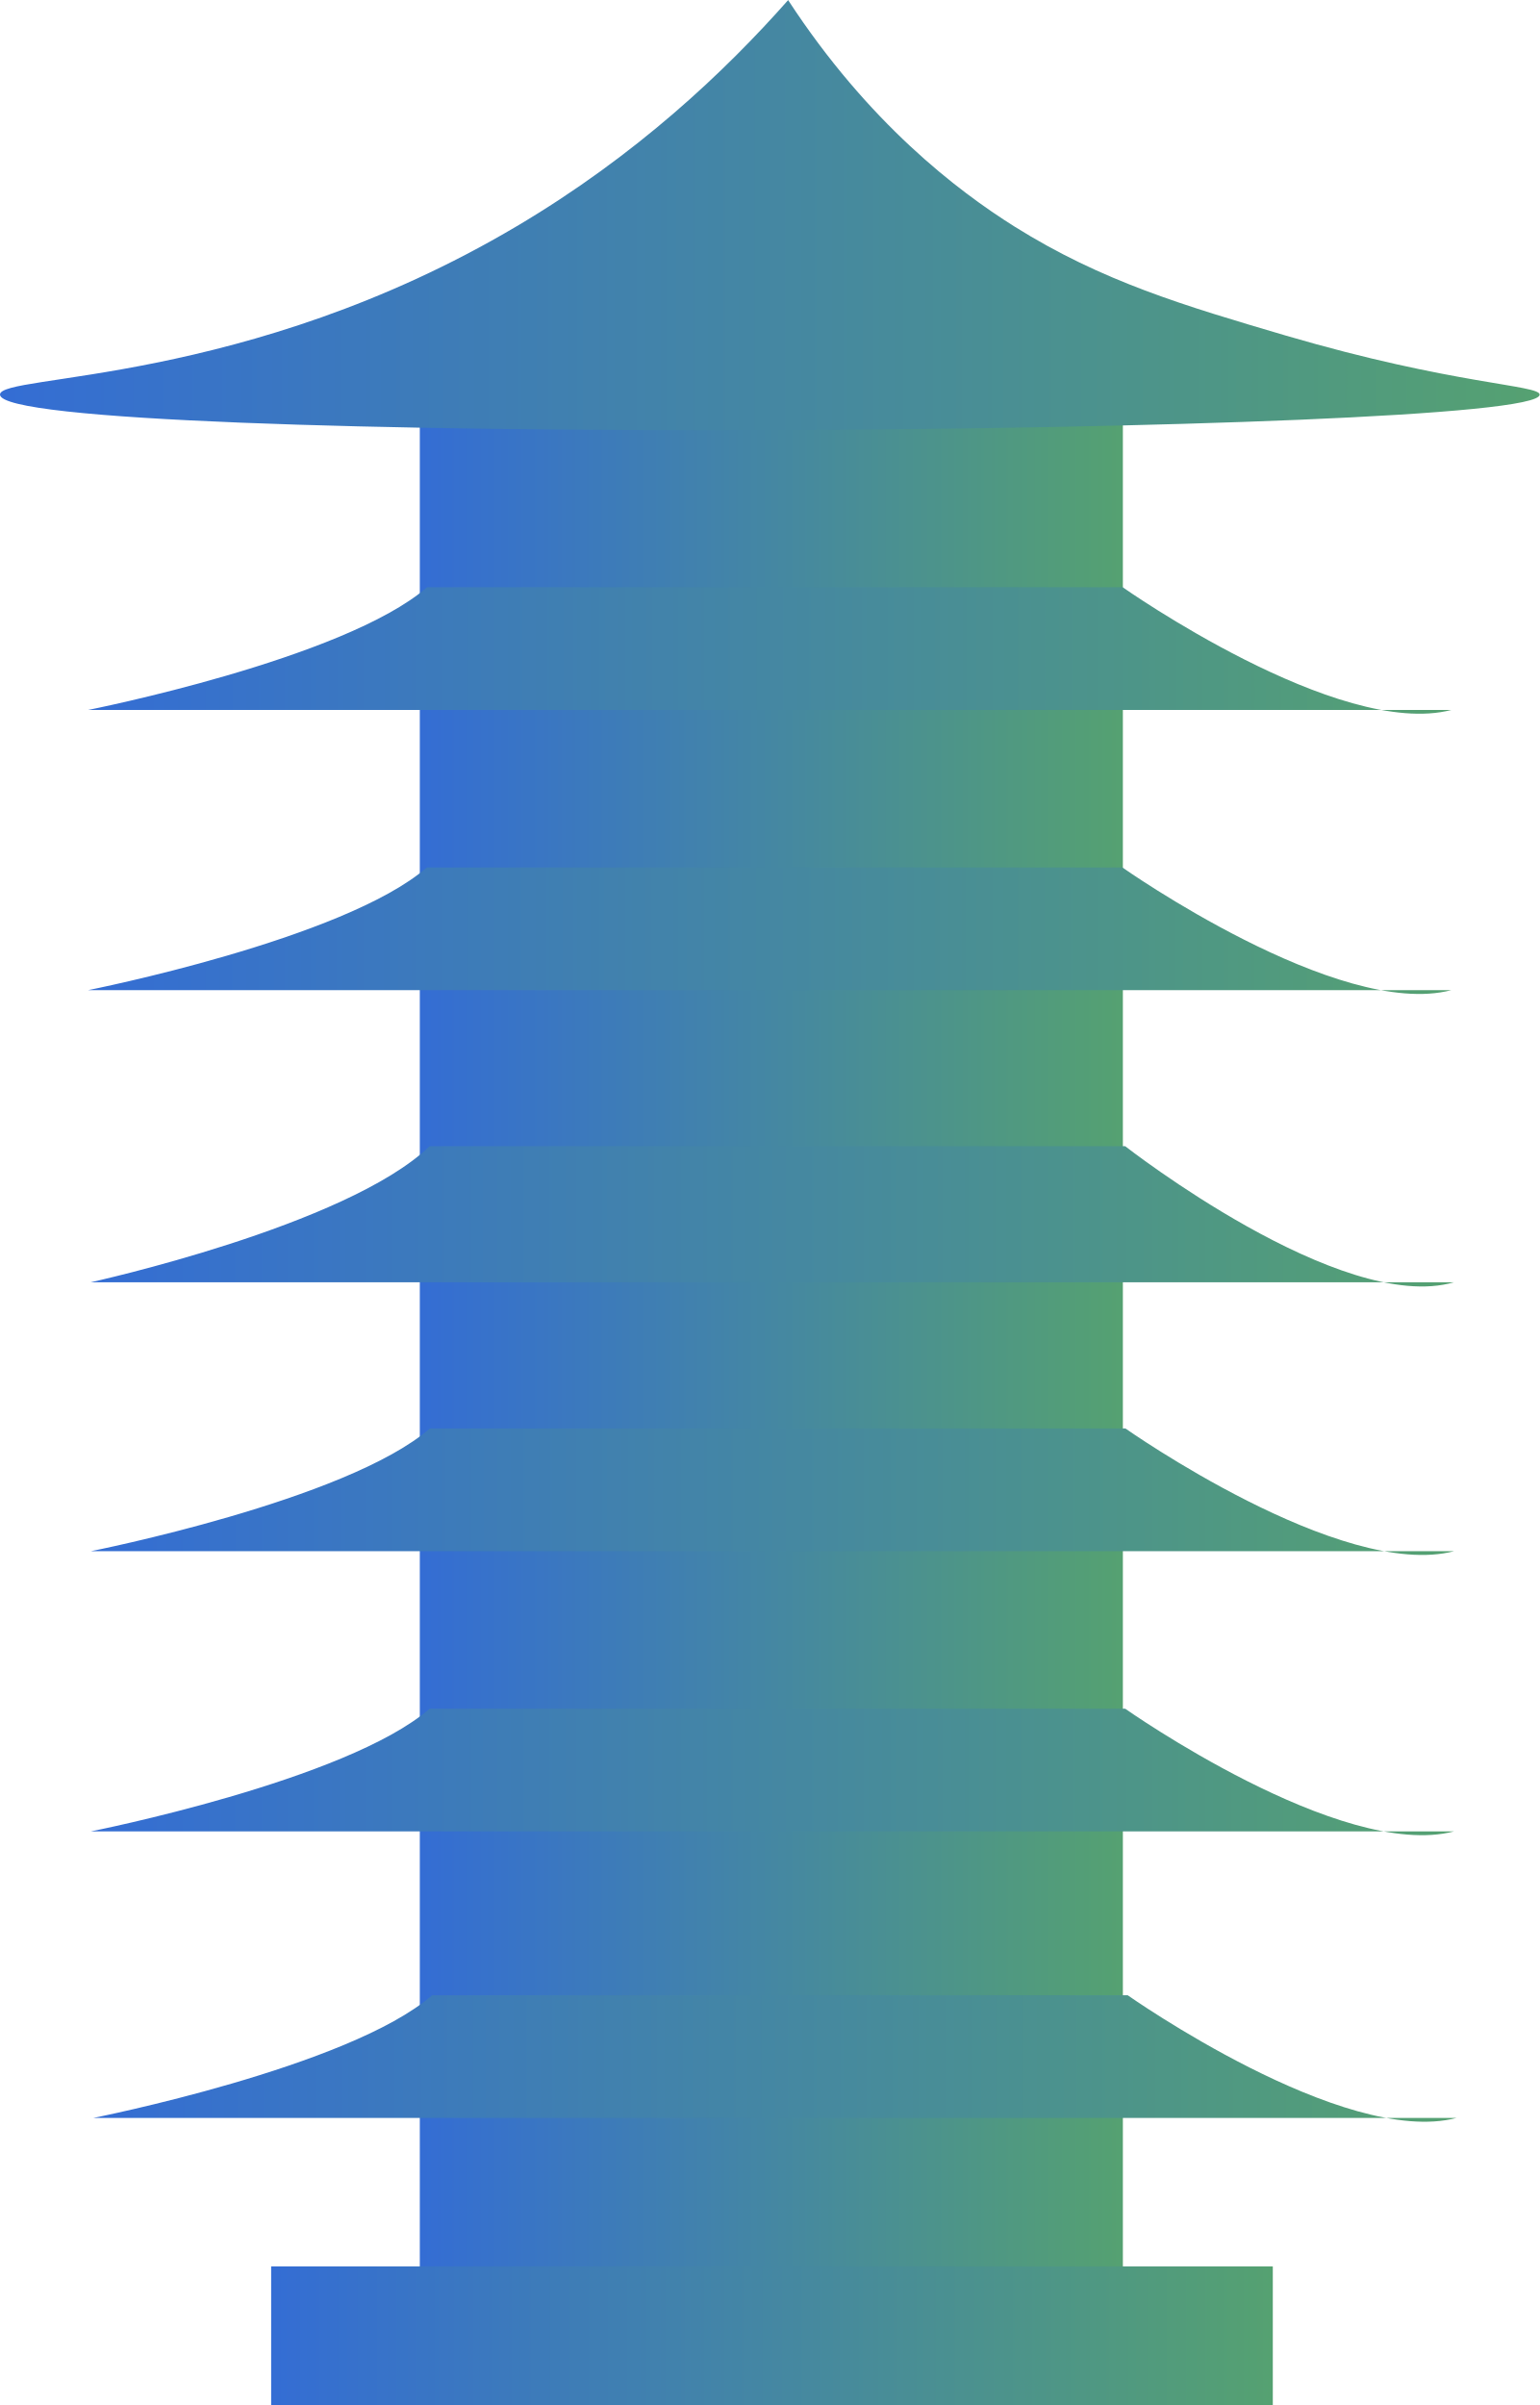
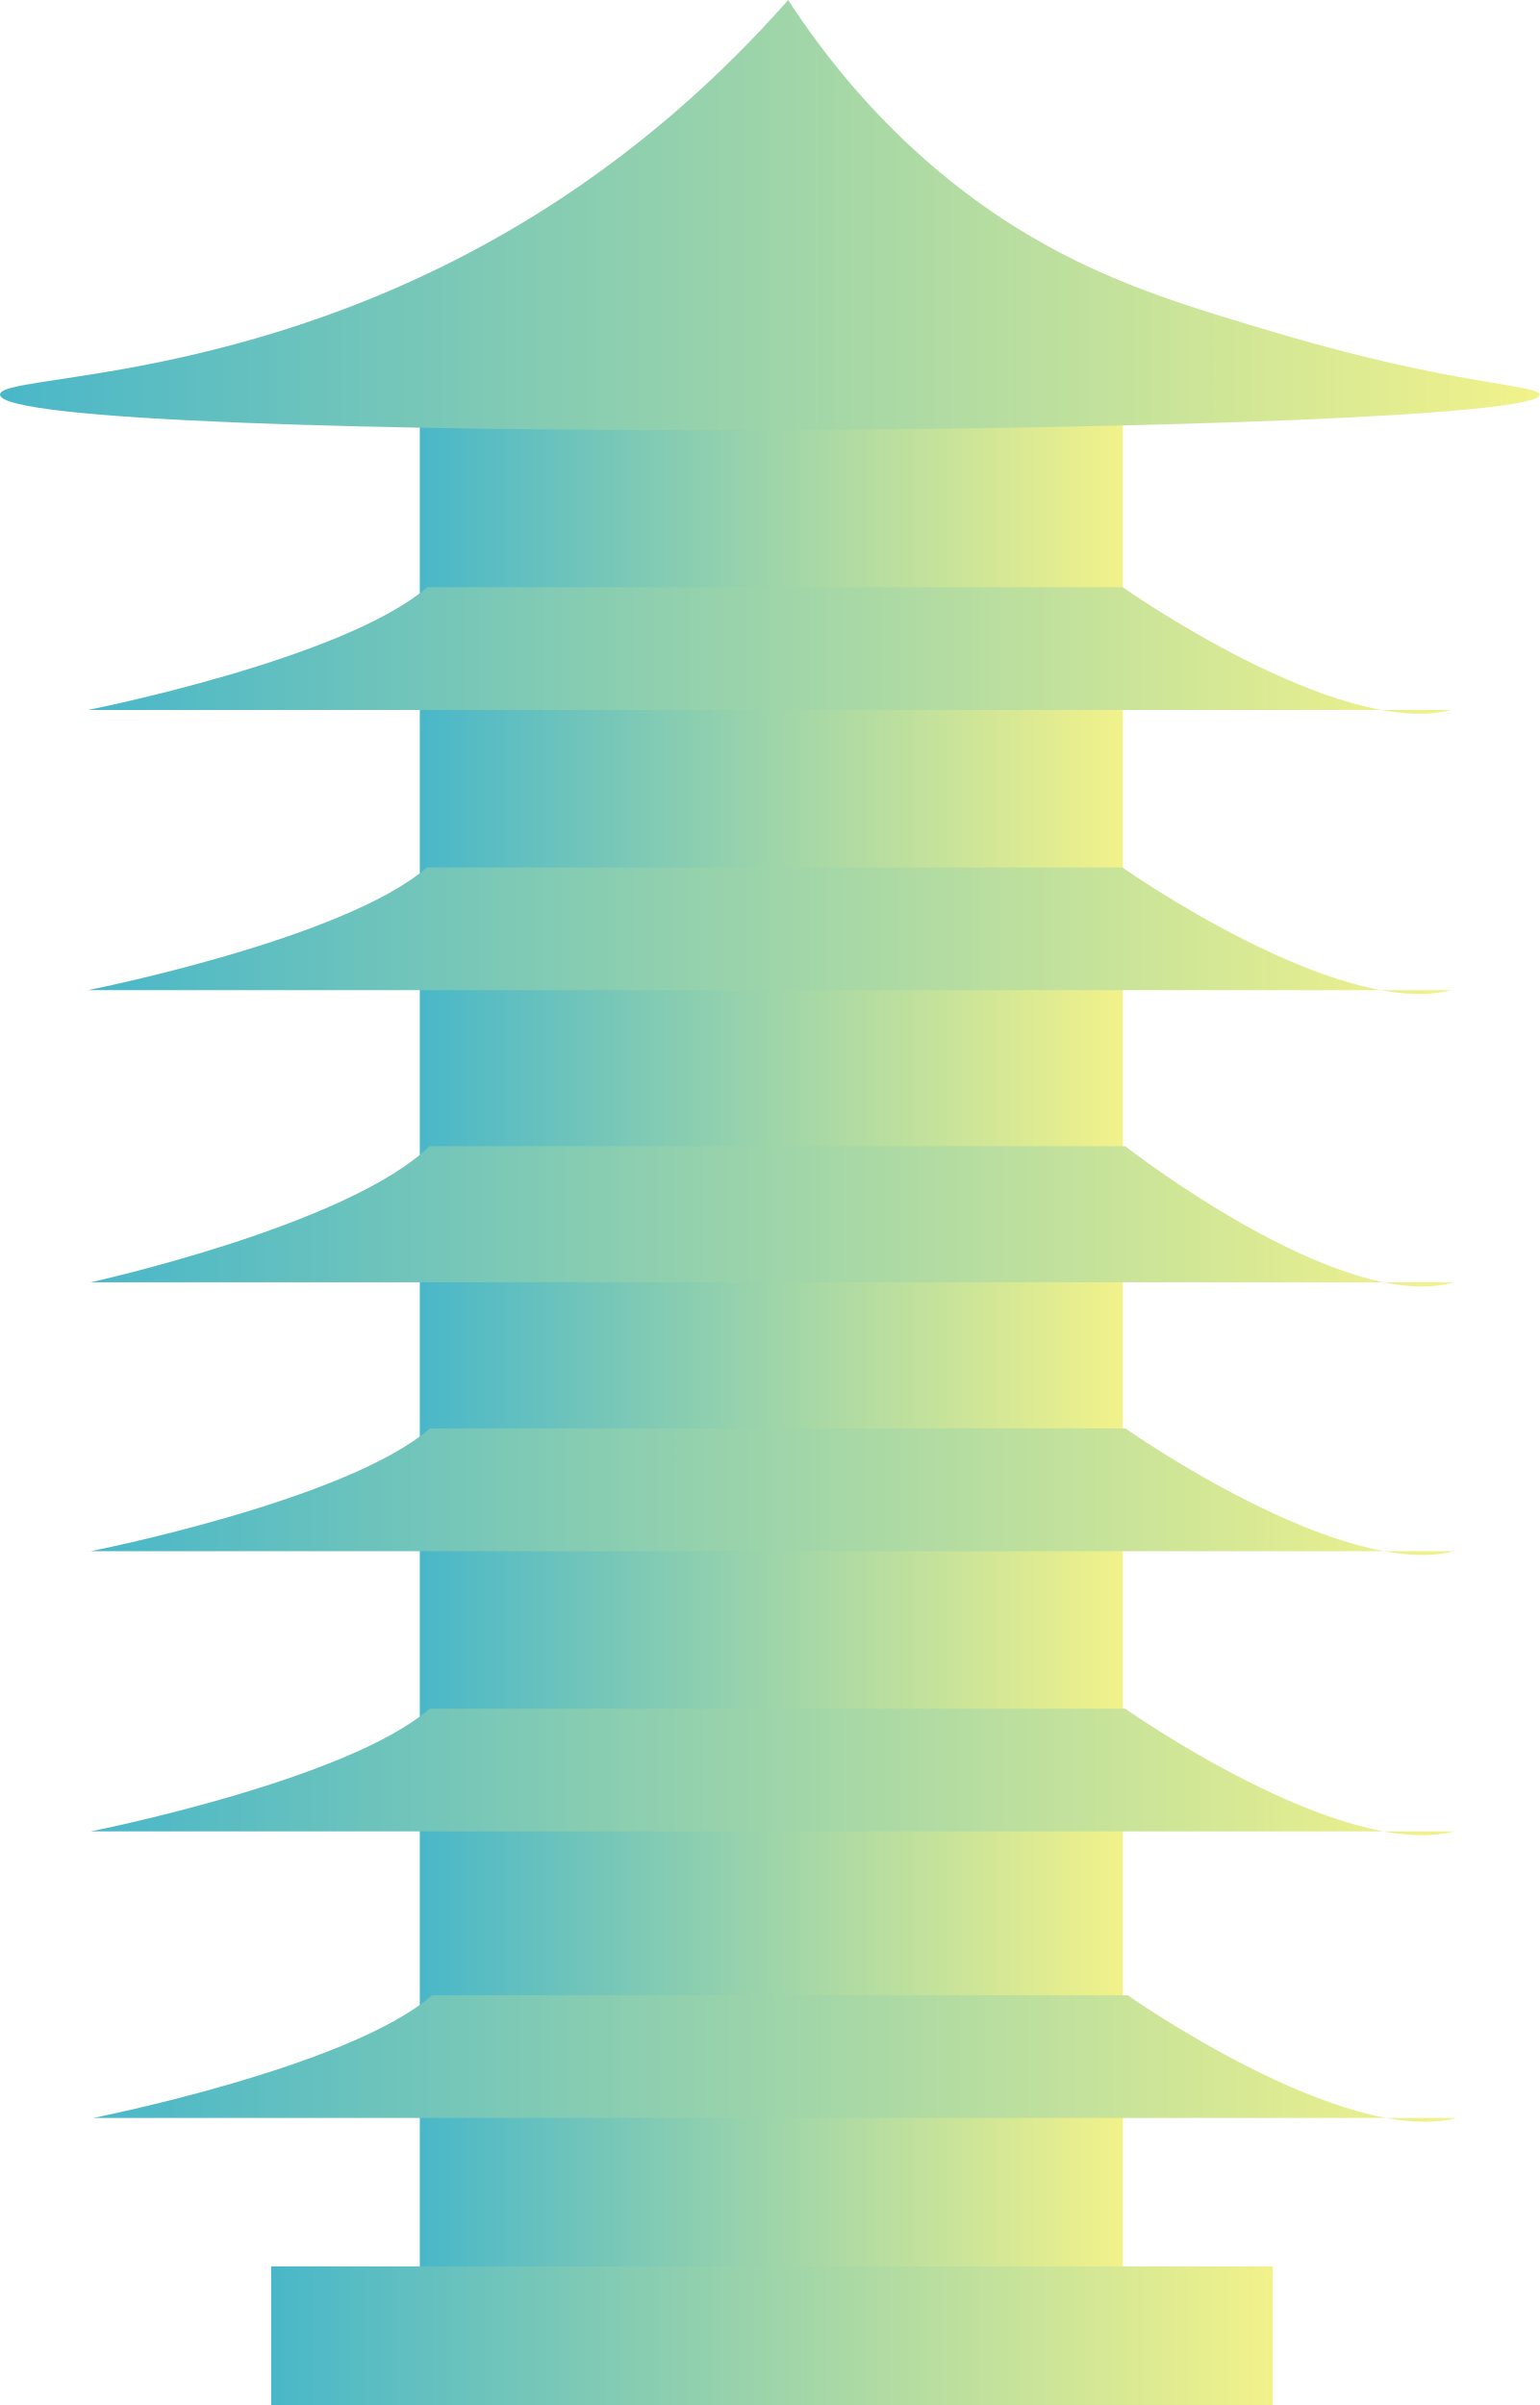
<svg xmlns="http://www.w3.org/2000/svg" xmlns:xlink="http://www.w3.org/1999/xlink" id="_图层_1" data-name="图层 1" viewBox="32.01 240.41 61.10 95.43">
  <defs>
    <style>
      .cls-1 {
        fill: url(#_未命名的渐变_11-7);
      }

      .cls-2 {
        fill: url(#_未命名的渐变_11-4);
      }

      .cls-3 {
        fill: url(#_未命名的渐变_11-5);
      }

      .cls-4 {
        fill: url(#_未命名的渐变_11-2);
      }

      .cls-5 {
        fill: url(#_未命名的渐变_11-3);
      }

      .cls-6 {
        fill: url(#_未命名的渐变_11-8);
      }

      .cls-7 {
        fill: url(#_未命名的渐变_11-9);
      }

      .cls-8 {
        fill: url(#_未命名的渐变_11-6);
      }

      .cls-9 {
        fill: none;
-         stroke: #346cda;
+         stroke: #49b7c9;
        stroke-miterlimit: 10;
        stroke-width: 3px;
      }

      .cls-10 {
        fill: url(#_未命名的渐变_11);
      }

      .cls-11 {
        fill: url(#_未命名的渐变_11-22);
      }

      .cls-12 {
        fill: url(#_未命名的渐变_11-10);
      }

      .cls-13 {
        fill: url(#_未命名的渐变_11-14);
      }

      .cls-14 {
        fill: url(#_未命名的渐变_11-13);
      }

      .cls-15 {
        fill: url(#_未命名的渐变_11-12);
      }

      .cls-16 {
        fill: url(#_未命名的渐变_11-11);
      }

      .cls-17 {
        fill: url(#_未命名的渐变_11-18);
      }

      .cls-18 {
        fill: url(#_未命名的渐变_11-17);
      }

      .cls-19 {
        fill: url(#_未命名的渐变_11-16);
      }

      .cls-20 {
        fill: url(#_未命名的渐变_11-15);
      }

      .cls-21 {
        fill: url(#_未命名的渐变_11-19);
      }

      .cls-22 {
        fill: url(#_未命名的渐变_11-30);
      }

      .cls-23 {
        fill: url(#_未命名的渐变_11-31);
      }

      .cls-24 {
        fill: url(#_未命名的渐变_11-29);
      }

      .cls-25 {
        fill: url(#_未命名的渐变_11-28);
      }

      .cls-26 {
        fill: url(#_未命名的渐变_11-20);
      }

      .cls-27 {
        fill: url(#_未命名的渐变_11-23);
      }

      .cls-28 {
        fill: url(#_未命名的渐变_11-21);
      }

      .cls-29 {
        fill: url(#_未命名的渐变_11-26);
      }

      .cls-30 {
        fill: url(#_未命名的渐变_11-27);
      }

      .cls-31 {
        fill: url(#_未命名的渐变_11-25);
      }

      .cls-32 {
        fill: url(#_未命名的渐变_11-24);
      }
    </style>
    <linearGradient id="_未命名的渐变_11" data-name="未命名的渐变 11" x1="48.67" y1="293.86" x2="76.57" y2="293.86" gradientUnits="userSpaceOnUse">
-       <stop offset="0" stop-color="#346dd4" />
-       <stop offset="1" stop-color="#55a171" />
+       <stop offset="0" stop-color="#49b7c9" />
+       <stop offset="1" stop-color="#f2f28a" />
    </linearGradient>
    <linearGradient id="_未命名的渐变_11-2" data-name="未命名的渐变 11" x1="42.77" y1="333.09" x2="82.52" y2="333.09" xlink:href="#_未命名的渐变_11" />
    <linearGradient id="_未命名的渐变_11-3" data-name="未命名的渐变 11" x1="35.5" y1="277.34" x2="89.6" y2="277.34" xlink:href="#_未命名的渐变_11" />
    <linearGradient id="_未命名的渐变_11-4" data-name="未命名的渐变 11" x1="35.51" y1="266.22" x2="89.61" y2="266.22" xlink:href="#_未命名的渐变_11" />
    <linearGradient id="_未命名的渐变_11-5" data-name="未命名的渐变 11" x1="32.01" y1="248.94" x2="93.11" y2="248.94" xlink:href="#_未命名的渐变_11" />
    <linearGradient id="_未命名的渐变_11-6" data-name="未命名的渐变 11" x1="35.61" y1="288.68" x2="89.71" y2="288.68" xlink:href="#_未命名的渐变_11" />
    <linearGradient id="_未命名的渐变_11-7" data-name="未命名的渐变 11" x1="35.61" y1="310.72" x2="89.71" y2="310.72" xlink:href="#_未命名的渐变_11" />
    <linearGradient id="_未命名的渐变_11-8" data-name="未命名的渐变 11" x1="35.62" y1="299.6" x2="89.71" y2="299.6" xlink:href="#_未命名的渐变_11" />
    <linearGradient id="_未命名的渐变_11-9" data-name="未命名的渐变 11" x1="35.71" y1="322.09" x2="89.81" y2="322.09" xlink:href="#_未命名的渐变_11" />
    <linearGradient id="_未命名的渐变_11-10" data-name="未命名的渐变 11" x1="117.37" y1="265.86" x2="163.56" y2="265.86" xlink:href="#_未命名的渐变_11" />
    <linearGradient id="_未命名的渐变_11-11" data-name="未命名的渐变 11" x1="203.17" y1="266.19" x2="249.36" y2="266.19" xlink:href="#_未命名的渐变_11" />
    <linearGradient id="_未命名的渐变_11-12" data-name="未命名的渐变 11" x1="156.14" y1="262" x2="209.22" y2="262" xlink:href="#_未命名的渐变_11" />
    <linearGradient id="_未命名的渐变_11-13" data-name="未命名的渐变 11" x1="127.13" y1="270.03" x2="241.98" y2="270.03" xlink:href="#_未命名的渐变_11" />
    <linearGradient id="_未命名的渐变_11-14" data-name="未命名的渐变 11" x1="148.37" y1="295.21" x2="151.71" y2="295.21" xlink:href="#_未命名的渐变_11" />
    <linearGradient id="_未命名的渐变_11-15" data-name="未命名的渐变 11" x1="212.54" y1="295.21" x2="215.88" y2="295.21" xlink:href="#_未命名的渐变_11" />
    <linearGradient id="_未命名的渐变_11-16" data-name="未命名的渐变 11" x1="143.58" y1="320.56" x2="221.66" y2="320.56" xlink:href="#_未命名的渐变_11" />
    <linearGradient id="_未命名的渐变_11-17" data-name="未命名的渐变 11" x1="139.57" y1="307.46" x2="225.27" y2="307.46" xlink:href="#_未命名的渐变_11" />
    <linearGradient id="_未命名的渐变_11-18" data-name="未命名的渐变 11" x1="291.29" y1="309.22" x2="297.08" y2="309.22" xlink:href="#_未命名的渐变_11" />
    <linearGradient id="_未命名的渐变_11-19" data-name="未命名的渐变 11" x1="327.78" y1="309.22" x2="333.57" y2="309.22" xlink:href="#_未命名的渐变_11" />
    <linearGradient id="_未命名的渐变_11-20" data-name="未命名的渐变 11" x1="286.56" y1="328.38" x2="338.65" y2="328.38" xlink:href="#_未命名的渐变_11" />
    <linearGradient id="_未命名的渐变_11-21" data-name="未命名的渐变 11" x1="259.25" y1="273.46" x2="364.91" y2="273.46" xlink:href="#_未命名的渐变_11" />
    <linearGradient id="_未命名的渐变_11-22" data-name="未命名的渐变 11" x1="519.08" y1="298.61" x2="609.15" y2="298.61" xlink:href="#_未命名的渐变_11" />
    <linearGradient id="_未命名的渐变_11-23" data-name="未命名的渐变 11" x1="519.08" y1="263.84" x2="609.41" y2="263.84" xlink:href="#_未命名的渐变_11" />
    <linearGradient id="_未命名的渐变_11-24" data-name="未命名的渐变 11" x1="645.64" y1="289.49" x2="716.72" y2="289.49" xlink:href="#_未命名的渐变_11" />
    <linearGradient id="_未命名的渐变_11-25" data-name="未命名的渐变 11" x1="635.27" y1="295.97" x2="644.7" y2="295.97" xlink:href="#_未命名的渐变_11" />
    <linearGradient id="_未命名的渐变_11-26" data-name="未命名的渐变 11" x1="717.49" y1="281.77" x2="726.92" y2="281.77" xlink:href="#_未命名的渐变_11" />
    <linearGradient id="_未命名的渐变_11-27" data-name="未命名的渐变 11" x1="768.93" y1="291.8" x2="825.27" y2="291.8" xlink:href="#_未命名的渐变_11" />
    <linearGradient id="_未命名的渐变_11-28" data-name="未命名的渐变 11" x1="376.69" y1="295.45" x2="491.29" y2="295.45" xlink:href="#_未命名的渐变_11" />
    <linearGradient id="_未命名的渐变_11-29" data-name="未命名的渐变 11" x1="419.56" y1="260.88" x2="424.34" y2="260.88" xlink:href="#_未命名的渐变_11" />
    <linearGradient id="_未命名的渐变_11-30" data-name="未命名的渐变 11" x1="441.81" y1="260.88" x2="446.58" y2="260.88" gradientTransform="translate(888.39 521.75) rotate(180)" xlink:href="#_未命名的渐变_11" />
    <linearGradient id="_未命名的渐变_11-31" data-name="未命名的渐变 11" x1="415.93" y1="292.8" x2="450.78" y2="292.8" xlink:href="#_未命名的渐变_11" />
  </defs>
  <g>
    <rect class="cls-10" x="48.67" y="256.29" width="27.9" height="75.14" />
    <rect class="cls-4" x="42.77" y="330.34" width="39.75" height="5.5" />
    <path class="cls-5" d="M48.95,274.83h27.6s8.57,6.04,13.05,4.87h-54.1s10.16-2.01,13.45-4.87Z" />
    <path class="cls-2" d="M48.96,263.71h27.6s8.57,6.04,13.05,4.87h-54.1s10.16-2.01,13.45-4.87Z" />
    <path class="cls-3" d="M63.29,240.41c-2.51,2.84-6.03,6.17-10.78,8.98-10.73,6.36-20.53,5.84-20.5,6.68.08,2.08,61.08,1.67,61.1,0,0-.39-3.41-.39-10.06-2.34-4.04-1.19-7.3-2.15-10.78-4.33-2.26-1.42-5.8-4.11-8.98-8.98Z" />
    <path class="cls-8" d="M49.06,285.89h27.6s8.57,6.7,13.05,5.4h-54.1s10.16-2.23,13.45-5.4Z" />
    <path class="cls-1" d="M49.06,308.21h27.6s8.57,6.04,13.05,4.87h-54.1s10.16-2.01,13.45-4.87Z" />
    <path class="cls-6" d="M49.07,297.09h27.6s8.57,6.04,13.05,4.87h-54.1s10.16-2.01,13.45-4.87Z" />
    <path class="cls-7" d="M49.16,319.58h27.6s8.57,6.04,13.05,4.87h-54.1s10.16-2.01,13.45-4.87Z" />
  </g>
  <g>
    <path class="cls-12" d="M156.95,257.45c-.87,1.51-7.42,12.34-20.64,14.38-9.45,1.46-16.72-2.44-18.94-3.75,1.84,1.58,9.1,7.43,19.92,7.34,9.13-.08,15.48-4.34,17.65-5.94l8.62-10.83s-2.61-4.41-6.62-1.2Z" />
    <path class="cls-16" d="M209.79,257.79c.87,1.51,7.42,12.34,20.64,14.38,9.45,1.46,16.72-2.44,18.94-3.75-1.84,1.58-9.1,7.43-19.92,7.34-9.13-.08-15.48-4.34-17.65-5.94l-8.62-10.83s2.61-4.41,6.62-1.2Z" />
    <rect class="cls-15" x="156.14" y="258.72" width="53.08" height="6.55" rx="2.49" ry="2.49" />
    <path class="cls-14" d="M127.13,272.76c2.59,1.39,6.52,3.16,11.61,4.16.61.12,1.86.35,4.57.65,7.06.79,12.64.8,13.77.8,17.04.04-.63.63,47.73,0,9.55-.12,14.47-.21,21.39-1.47,6.72-1.22,12.13-2.95,15.78-4.28-2.81.71-11.46,2.5-20.86-1.74-6.25-2.82-10.05-7.05-11.9-9.44-17.07-.02-34.14-.04-51.21-.05-1.33,1.75-3.49,4.19-6.69,6.42-1.05.74-4.92,3.33-10.7,4.68-5.69,1.33-10.54.83-13.5.27Z" />
    <rect class="cls-13" x="148.37" y="277.1" width="3.34" height="36.23" />
    <rect class="cls-20" x="212.54" y="277.1" width="3.34" height="36.23" />
    <rect class="cls-19" x="143.58" y="312.61" width="78.08" height="15.91" />
    <path class="cls-18" d="M139.57,302.31l4.38,10.29h77.14c1.39-3.43,2.79-6.86,4.18-10.29h-85.7Z" />
  </g>
  <g>
    <rect class="cls-17" x="291.29" y="292.03" width="5.79" height="34.38" />
    <rect class="cls-21" x="327.78" y="292.03" width="5.79" height="34.38" />
    <rect class="cls-26" x="286.56" y="326.84" width="52.1" height="3.07" />
    <path class="cls-28" d="M312.1,254.34c-3.23,4.03-7.02,8.25-11.45,12.45-3.76,3.56-9.26,8.72-17.6,13.78-7.96,4.82-13.88,6.75-15.23,7.17-3.43,1.08-6.4,1.69-8.57,2.05v2.79h105.66v-2.79c-3.59-.63-8.58-1.79-14.2-4.11-8.48-3.49-14.03-7.8-19.05-11.76-5.35-4.21-12.43-10.56-19.56-19.58Z" />
  </g>
  <g>
    <path class="cls-11" d="M519.08,269.46l.29,58.01h25.07v-7.28c-5.53-4.89-9.04-12.01-9.04-19.97,0-14.73,11.94-26.67,26.67-26.67s26.67,11.94,26.67,26.67c0,7.54-3.14,14.33-8.16,19.18v8.37h28.57v-58.3h-90.07Z" />
    <rect class="cls-27" x="519.08" y="260.86" width="90.33" height="5.98" />
  </g>
  <g>
    <path class="cls-32" d="M645.64,285.16c6.33.63,13.58.84,21.52.19,21.73-1.79,38.73-9.24,49.56-15.27v27.02s-29.97,15.67-71.08,10.9v-22.84Z" />
    <rect class="cls-31" x="635.27" y="280.76" width="9.43" height="30.42" rx="2.01" ry="2.01" />
    <rect class="cls-29" x="717.49" y="266.56" width="9.43" height="30.42" rx="2.47" ry="2.47" />
  </g>
  <g>
    <polyline class="cls-9" points="783.3 259.49 783.3 266.85 783.3 282.56 760.82 282.56" />
    <polyline class="cls-9" points="827.97 281.67 820.61 281.67 804.91 281.67 804.91 259.2" />
    <rect class="cls-9" x="761.82" y="258.91" width="67.46" height="64.27" />
    <polyline class="cls-9" points="805.99 322.11 805.99 314.75 805.99 299.05 828.47 299.05" />
    <polyline class="cls-9" points="761.56 299.48 768.36 299.48 782.85 299.48 782.85 321.96" />
    <line class="cls-9" x1="762.74" y1="259.54" x2="826.38" y2="323.18" />
    <line class="cls-9" x1="766.43" y1="322.21" x2="827.88" y2="260.77" />
    <path class="cls-30" d="M811.51,278.02c-.22,0-.43.02-.64.03,0-.2.03-.39.03-.6,0-7.6-6.16-13.76-13.76-13.76s-13.76,6.16-13.76,13.76c0,.19.02.37.03.55-.24-.01-.49-.04-.73-.04-7.6,0-13.76,6.16-13.76,13.76s6.16,13.76,13.76,13.76c.22,0,.43-.02.65-.03-.01.23-.03.46-.03.69,0,7.6,6.16,13.76,13.76,13.76s13.76-6.16,13.76-13.76c0-.22-.02-.43-.03-.65.25.01.49.04.74.04,7.6,0,13.76-6.16,13.76-13.76s-6.16-13.76-13.76-13.76Z" />
  </g>
  <g>
    <path class="cls-25" d="M419.6,262.31h27.02s5.43,22.17,43.91,7.64l.76.76-1.49,1s-1.47,6.66-10.96,8.71c0,0-1.76,4.26-17.57,6.46v41.51h-8.17v-40.97s-19.87,2.2-39.85-.83v42h-8.57v-43.17s-9.59-1.22-16.5-4.99c0,0-9.84-2.06-10.72-9.1l-.76-.76.86-.86s25.41,16.74,41.61-4.31l.44-3.08Z" />
    <path class="cls-24" d="M419.56,258.2h1.87c1.6,0,2.9,1.3,2.9,2.9v2.46h-4.77v-5.36h0Z" />
    <path class="cls-22" d="M441.81,258.2h4.77v2.46c0,1.6-1.3,2.9-2.9,2.9h-1.87v-5.36h0Z" transform="translate(888.39 521.75) rotate(-180)" />
    <rect class="cls-23" x="415.93" y="289.38" width="34.85" height="6.85" />
  </g>
</svg>
